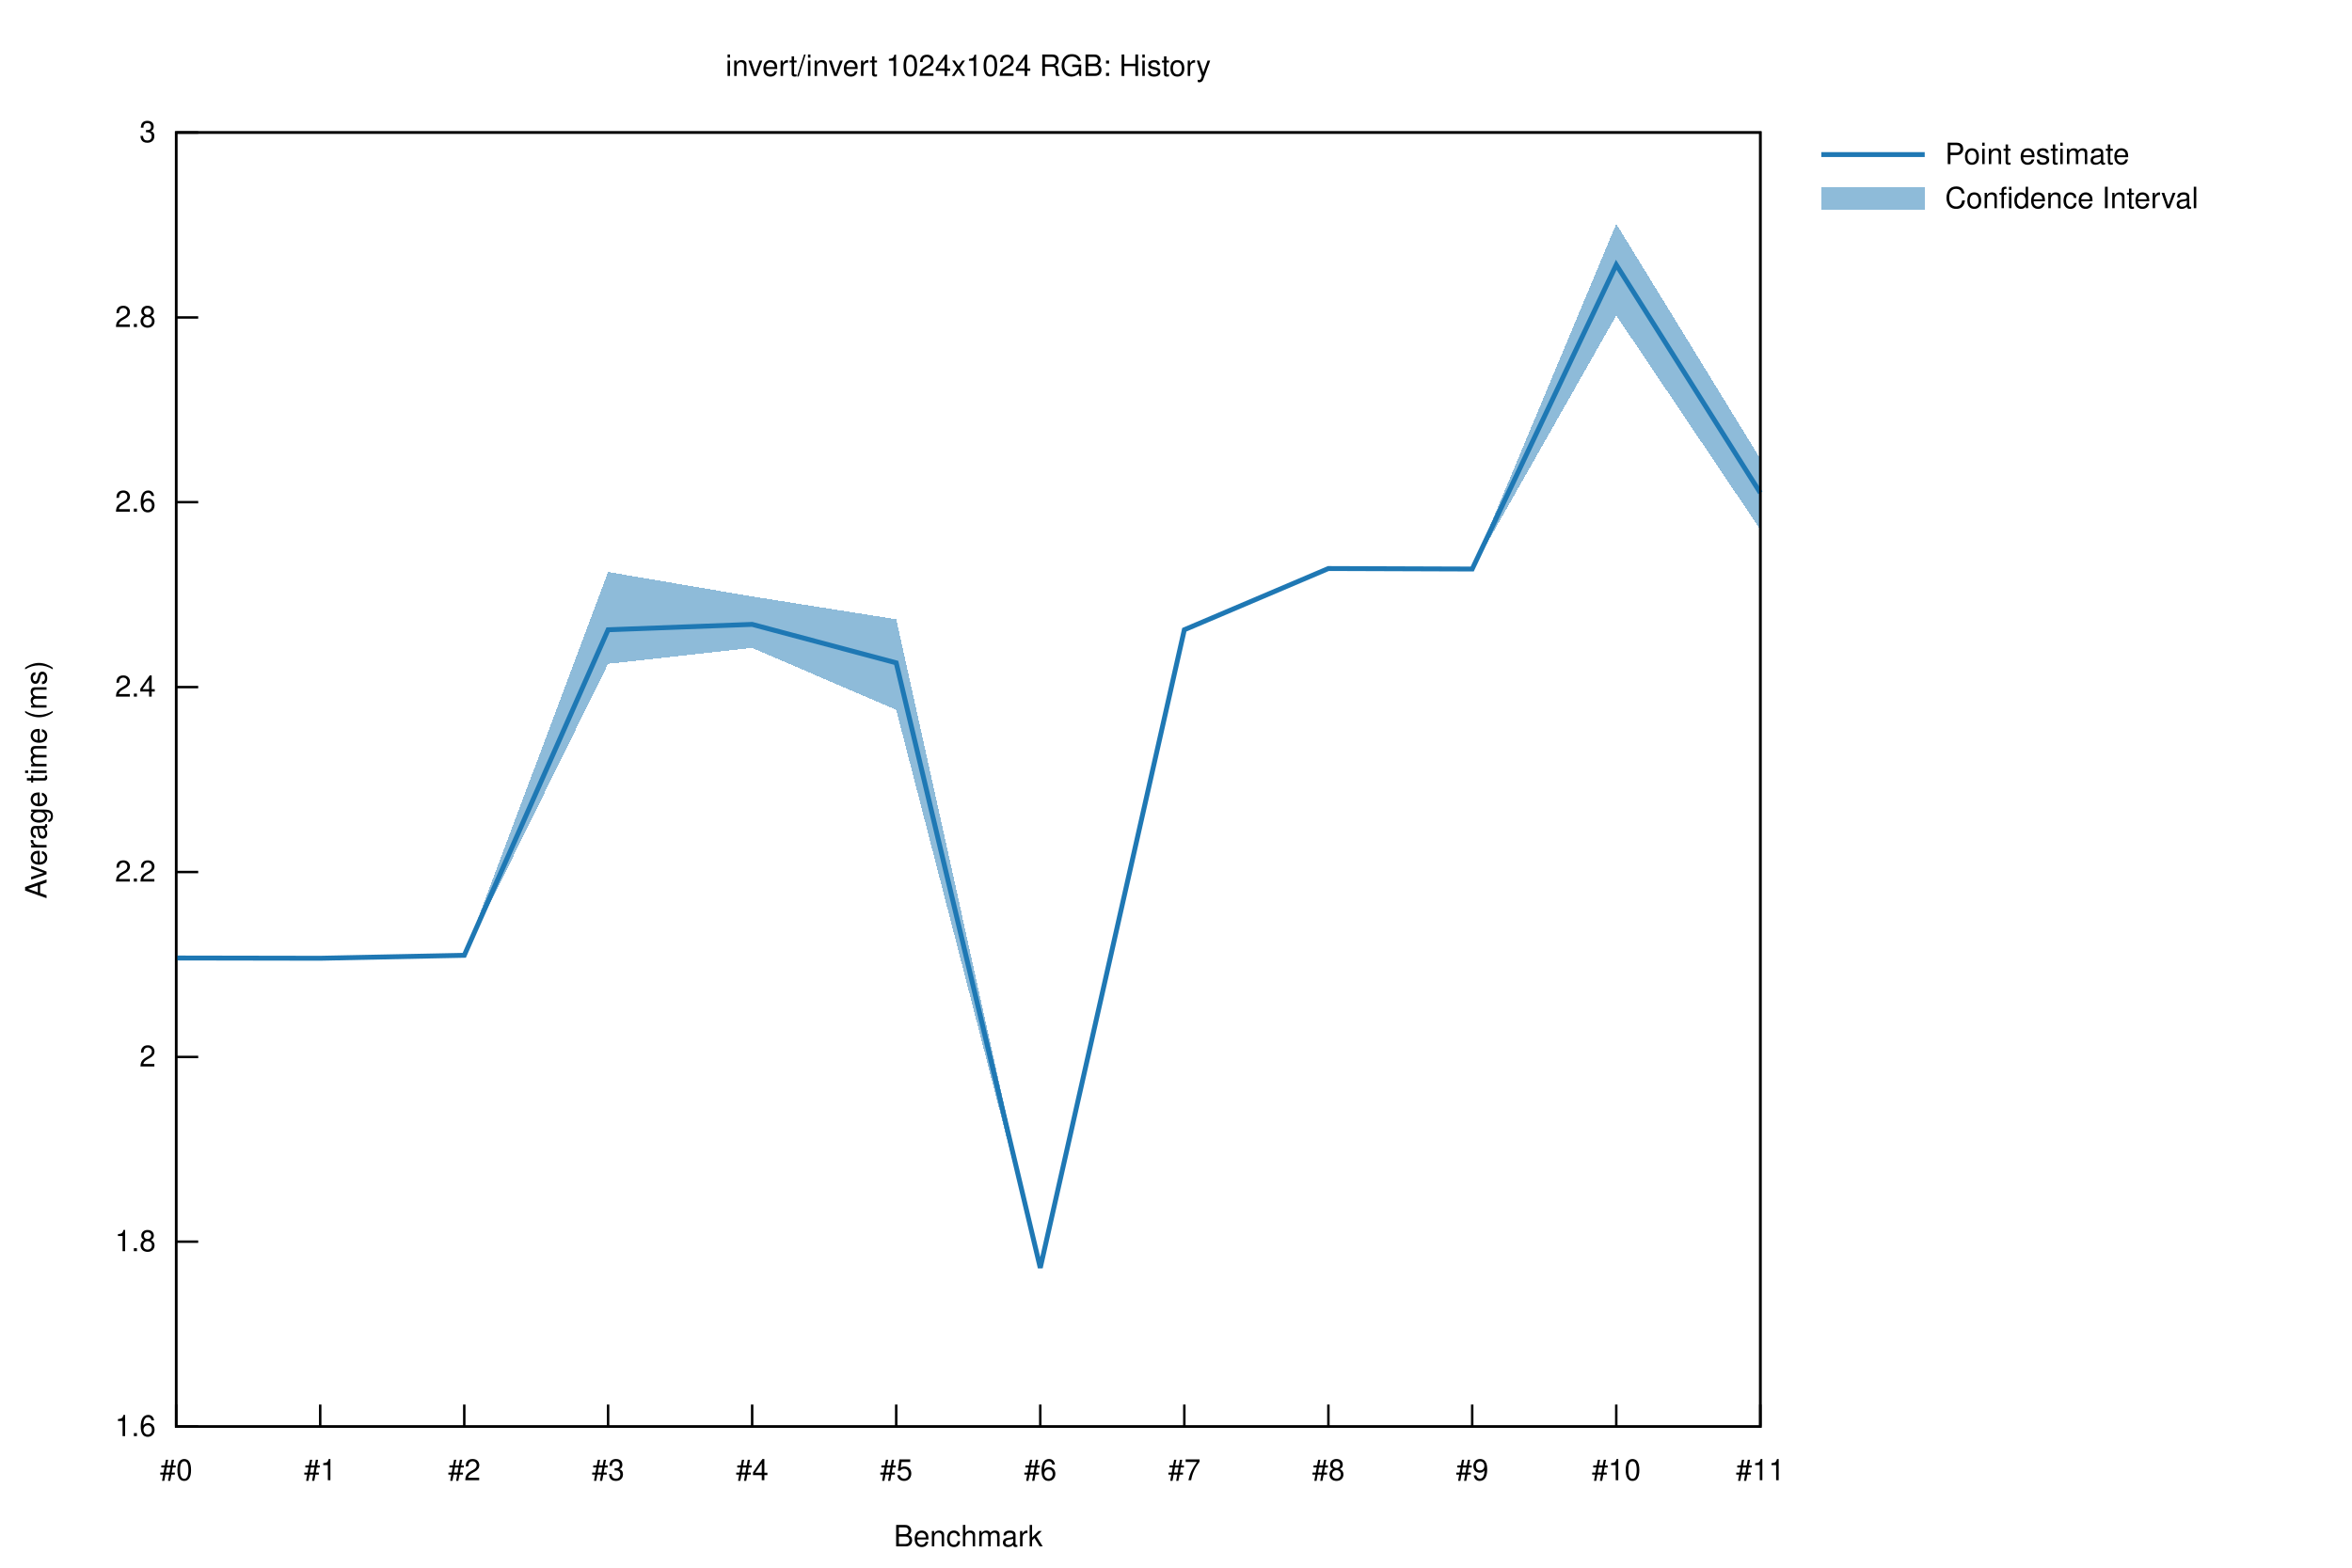
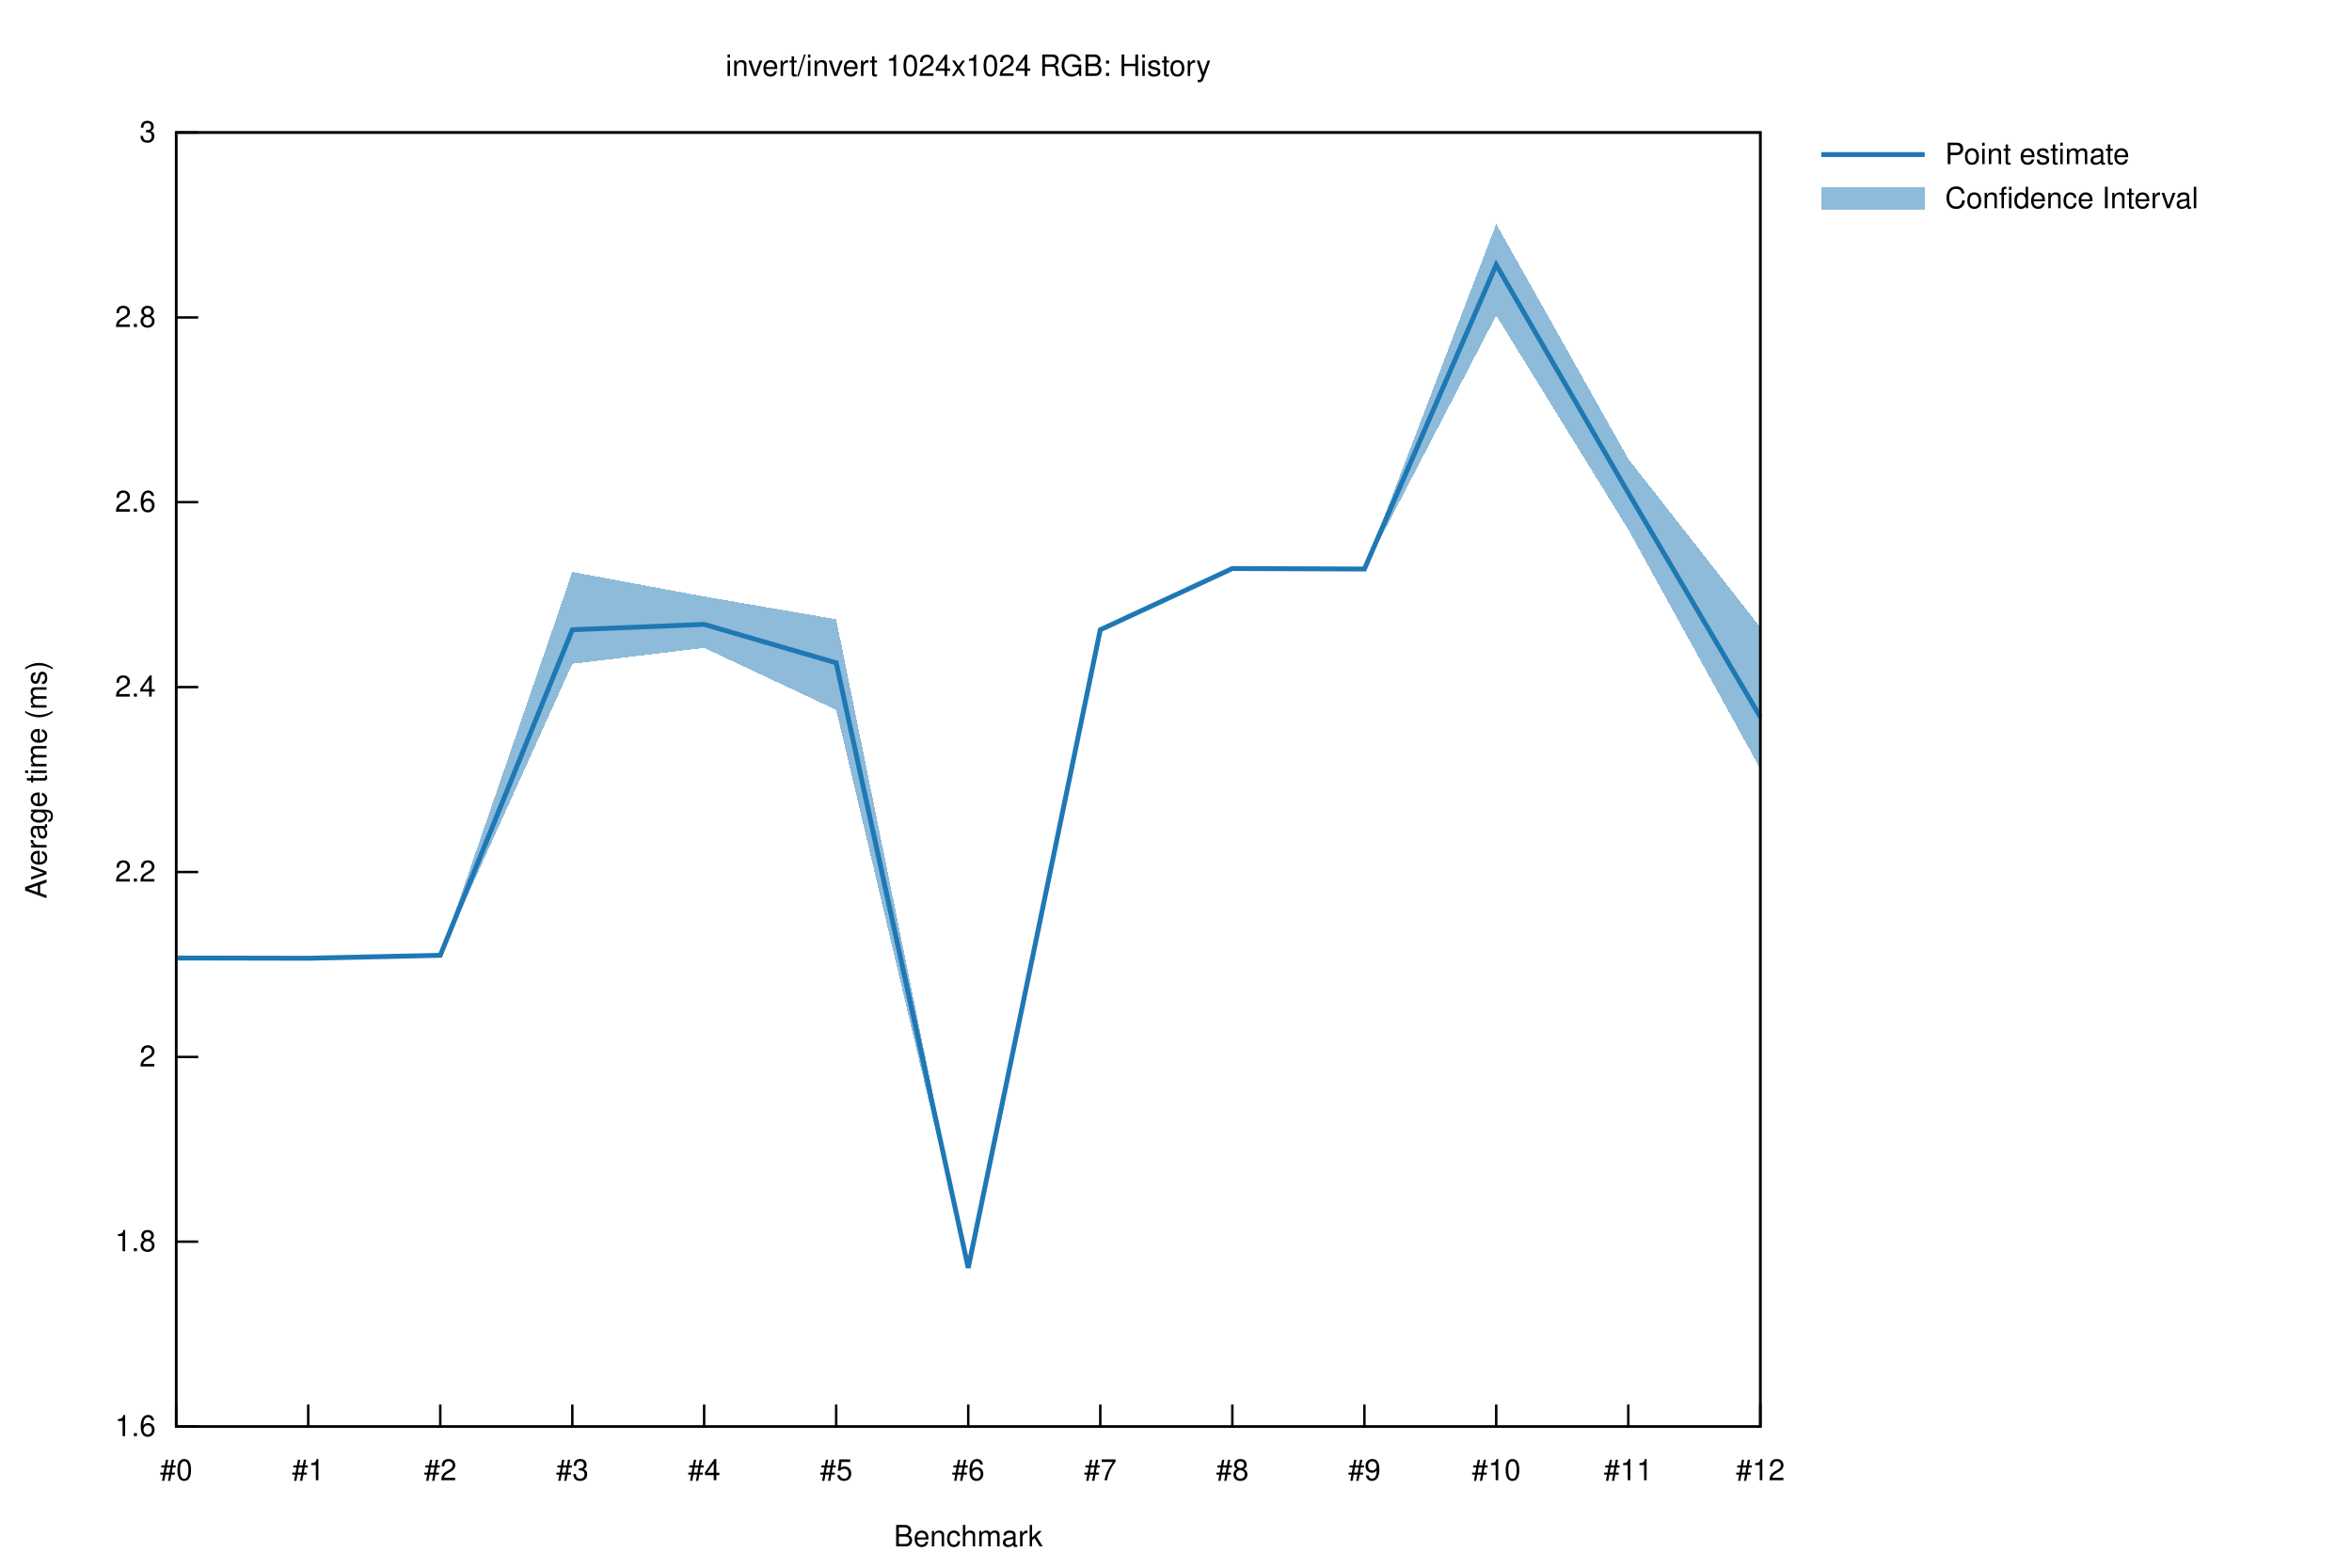
<svg xmlns="http://www.w3.org/2000/svg" xmlns:xlink="http://www.w3.org/1999/xlink" viewBox="0 0 960 640">
  <g id="gnuplot_canvas">
    <rect x="0" y="0" width="960" height="640" fill="none" />
    <defs>
      <circle id="gpDot" r="0.5" stroke-width="0.5" stroke="currentColor" />
      <path id="gpPt0" stroke-width="0.222" stroke="currentColor" d="M-1,0 h2 M0,-1 v2" />
      <path id="gpPt1" stroke-width="0.222" stroke="currentColor" d="M-1,-1 L1,1 M1,-1 L-1,1" />
      <path id="gpPt2" stroke-width="0.222" stroke="currentColor" d="M-1,0 L1,0 M0,-1 L0,1 M-1,-1 L1,1 M-1,1 L1,-1" />
      <rect id="gpPt3" stroke-width="0.222" stroke="currentColor" x="-1" y="-1" width="2" height="2" />
      <rect id="gpPt4" stroke-width="0.222" stroke="currentColor" fill="currentColor" x="-1" y="-1" width="2" height="2" />
      <circle id="gpPt5" stroke-width="0.222" stroke="currentColor" cx="0" cy="0" r="1" />
      <use xlink:href="#gpPt5" id="gpPt6" fill="currentColor" stroke="none" />
      <path id="gpPt7" stroke-width="0.222" stroke="currentColor" d="M0,-1.33 L-1.33,0.67 L1.33,0.67 z" />
      <use xlink:href="#gpPt7" id="gpPt8" fill="currentColor" stroke="none" />
      <use xlink:href="#gpPt7" id="gpPt9" stroke="currentColor" transform="rotate(180)" />
      <use xlink:href="#gpPt9" id="gpPt10" fill="currentColor" stroke="none" />
      <use xlink:href="#gpPt3" id="gpPt11" stroke="currentColor" transform="rotate(45)" />
      <use xlink:href="#gpPt11" id="gpPt12" fill="currentColor" stroke="none" />
      <path id="gpPt13" stroke-width="0.222" stroke="currentColor" d="M0,1.330 L1.265,0.411 L0.782,-1.067 L-0.782,-1.076 L-1.265,0.411 z" />
      <use xlink:href="#gpPt13" id="gpPt14" fill="currentColor" stroke="none" />
      <filter id="textbox" filterUnits="objectBoundingBox" x="0" y="0" height="1" width="1">
        <feFlood flood-color="white" flood-opacity="1" result="bgnd" />
        <feComposite in="SourceGraphic" in2="bgnd" operator="atop" />
      </filter>
      <filter id="greybox" filterUnits="objectBoundingBox" x="0" y="0" height="1" width="1">
        <feFlood flood-color="lightgrey" flood-opacity="1" result="grey" />
        <feComposite in="SourceGraphic" in2="grey" operator="atop" />
      </filter>
    </defs>
    <g fill="none" color="white" stroke="currentColor" stroke-width="1.00" stroke-linecap="butt" stroke-linejoin="miter">
</g>
    <g fill="none" color="black" stroke="currentColor" stroke-width="1.00" stroke-linecap="butt" stroke-linejoin="miter">
      <path stroke="black" d="M71.9,582.4 L80.9,582.4  " />
      <g transform="translate(63.6,586.3)" stroke="none" fill="black" font-family="Helvetica" font-size="12.00" text-anchor="end">
        <text>
          <tspan font-family="Helvetica"> 1.6</tspan>
        </text>
      </g>
    </g>
    <g fill="none" color="black" stroke="currentColor" stroke-width="1.00" stroke-linecap="butt" stroke-linejoin="miter">
      <path stroke="black" d="M71.9,506.9 L80.9,506.9  " />
      <g transform="translate(63.6,510.8)" stroke="none" fill="black" font-family="Helvetica" font-size="12.00" text-anchor="end">
        <text>
          <tspan font-family="Helvetica"> 1.8</tspan>
        </text>
      </g>
    </g>
    <g fill="none" color="black" stroke="currentColor" stroke-width="1.00" stroke-linecap="butt" stroke-linejoin="miter">
      <path stroke="black" d="M71.9,431.5 L80.9,431.5  " />
      <g transform="translate(63.6,435.4)" stroke="none" fill="black" font-family="Helvetica" font-size="12.00" text-anchor="end">
        <text>
          <tspan font-family="Helvetica"> 2</tspan>
        </text>
      </g>
    </g>
    <g fill="none" color="black" stroke="currentColor" stroke-width="1.00" stroke-linecap="butt" stroke-linejoin="miter">
      <path stroke="black" d="M71.9,356.0 L80.9,356.0  " />
      <g transform="translate(63.6,359.9)" stroke="none" fill="black" font-family="Helvetica" font-size="12.00" text-anchor="end">
        <text>
          <tspan font-family="Helvetica"> 2.2</tspan>
        </text>
      </g>
    </g>
    <g fill="none" color="black" stroke="currentColor" stroke-width="1.00" stroke-linecap="butt" stroke-linejoin="miter">
      <path stroke="black" d="M71.9,280.5 L80.9,280.5  " />
      <g transform="translate(63.6,284.4)" stroke="none" fill="black" font-family="Helvetica" font-size="12.00" text-anchor="end">
        <text>
          <tspan font-family="Helvetica"> 2.4</tspan>
        </text>
      </g>
    </g>
    <g fill="none" color="black" stroke="currentColor" stroke-width="1.00" stroke-linecap="butt" stroke-linejoin="miter">
      <path stroke="black" d="M71.9,205.0 L80.9,205.0  " />
      <g transform="translate(63.6,208.9)" stroke="none" fill="black" font-family="Helvetica" font-size="12.00" text-anchor="end">
        <text>
          <tspan font-family="Helvetica"> 2.6</tspan>
        </text>
      </g>
    </g>
    <g fill="none" color="black" stroke="currentColor" stroke-width="1.00" stroke-linecap="butt" stroke-linejoin="miter">
      <path stroke="black" d="M71.9,129.6 L80.9,129.6  " />
      <g transform="translate(63.6,133.5)" stroke="none" fill="black" font-family="Helvetica" font-size="12.00" text-anchor="end">
        <text>
          <tspan font-family="Helvetica"> 2.8</tspan>
        </text>
      </g>
    </g>
    <g fill="none" color="black" stroke="currentColor" stroke-width="1.00" stroke-linecap="butt" stroke-linejoin="miter">
      <path stroke="black" d="M71.9,54.1 L80.9,54.1  " />
      <g transform="translate(63.6,58.0)" stroke="none" fill="black" font-family="Helvetica" font-size="12.00" text-anchor="end">
        <text>
          <tspan font-family="Helvetica"> 3</tspan>
        </text>
      </g>
    </g>
    <g fill="none" color="black" stroke="currentColor" stroke-width="1.00" stroke-linecap="butt" stroke-linejoin="miter">
      <path stroke="black" d="M71.9,582.4 L71.9,573.4  " />
      <g transform="translate(71.9,604.3)" stroke="none" fill="black" font-family="Helvetica" font-size="12.00" text-anchor="middle">
        <text>
          <tspan font-family="Helvetica">#0</tspan>
        </text>
      </g>
    </g>
    <g fill="none" color="black" stroke="currentColor" stroke-width="1.00" stroke-linecap="butt" stroke-linejoin="miter">
-       <path stroke="black" d="M130.7,582.4 L130.7,573.4  " />
-       <g transform="translate(130.7,604.3)" stroke="none" fill="black" font-family="Helvetica" font-size="12.00" text-anchor="middle">
+       <path stroke="black" d="M125.8,582.4 L125.8,573.4  " />
+       <g transform="translate(125.8,604.3)" stroke="none" fill="black" font-family="Helvetica" font-size="12.00" text-anchor="middle">
        <text>
          <tspan font-family="Helvetica">#1</tspan>
        </text>
      </g>
    </g>
    <g fill="none" color="black" stroke="currentColor" stroke-width="1.00" stroke-linecap="butt" stroke-linejoin="miter">
-       <path stroke="black" d="M189.5,582.4 L189.5,573.4  " />
-       <g transform="translate(189.5,604.3)" stroke="none" fill="black" font-family="Helvetica" font-size="12.00" text-anchor="middle">
+       <path stroke="black" d="M179.7,582.4 L179.7,573.4  " />
+       <g transform="translate(179.7,604.3)" stroke="none" fill="black" font-family="Helvetica" font-size="12.00" text-anchor="middle">
        <text>
          <tspan font-family="Helvetica">#2</tspan>
        </text>
      </g>
    </g>
    <g fill="none" color="black" stroke="currentColor" stroke-width="1.00" stroke-linecap="butt" stroke-linejoin="miter">
-       <path stroke="black" d="M248.2,582.4 L248.2,573.4  " />
-       <g transform="translate(248.2,604.3)" stroke="none" fill="black" font-family="Helvetica" font-size="12.00" text-anchor="middle">
+       <path stroke="black" d="M233.6,582.4 L233.6,573.4  " />
+       <g transform="translate(233.6,604.3)" stroke="none" fill="black" font-family="Helvetica" font-size="12.00" text-anchor="middle">
        <text>
          <tspan font-family="Helvetica">#3</tspan>
        </text>
      </g>
    </g>
    <g fill="none" color="black" stroke="currentColor" stroke-width="1.00" stroke-linecap="butt" stroke-linejoin="miter">
-       <path stroke="black" d="M307.0,582.4 L307.0,573.4  " />
-       <g transform="translate(307.0,604.3)" stroke="none" fill="black" font-family="Helvetica" font-size="12.00" text-anchor="middle">
+       <path stroke="black" d="M287.4,582.4 L287.4,573.4  " />
+       <g transform="translate(287.4,604.3)" stroke="none" fill="black" font-family="Helvetica" font-size="12.00" text-anchor="middle">
        <text>
          <tspan font-family="Helvetica">#4</tspan>
        </text>
      </g>
    </g>
    <g fill="none" color="black" stroke="currentColor" stroke-width="1.00" stroke-linecap="butt" stroke-linejoin="miter">
-       <path stroke="black" d="M365.8,582.4 L365.8,573.4  " />
-       <g transform="translate(365.8,604.3)" stroke="none" fill="black" font-family="Helvetica" font-size="12.00" text-anchor="middle">
+       <path stroke="black" d="M341.3,582.4 L341.3,573.4  " />
+       <g transform="translate(341.3,604.3)" stroke="none" fill="black" font-family="Helvetica" font-size="12.00" text-anchor="middle">
        <text>
          <tspan font-family="Helvetica">#5</tspan>
        </text>
      </g>
    </g>
    <g fill="none" color="black" stroke="currentColor" stroke-width="1.00" stroke-linecap="butt" stroke-linejoin="miter">
-       <path stroke="black" d="M424.6,582.4 L424.6,573.4  " />
-       <g transform="translate(424.6,604.3)" stroke="none" fill="black" font-family="Helvetica" font-size="12.00" text-anchor="middle">
+       <path stroke="black" d="M395.2,582.4 L395.2,573.4  " />
+       <g transform="translate(395.2,604.3)" stroke="none" fill="black" font-family="Helvetica" font-size="12.00" text-anchor="middle">
        <text>
          <tspan font-family="Helvetica">#6</tspan>
        </text>
      </g>
    </g>
    <g fill="none" color="black" stroke="currentColor" stroke-width="1.00" stroke-linecap="butt" stroke-linejoin="miter">
-       <path stroke="black" d="M483.4,582.4 L483.4,573.4  " />
-       <g transform="translate(483.4,604.3)" stroke="none" fill="black" font-family="Helvetica" font-size="12.00" text-anchor="middle">
+       <path stroke="black" d="M449.1,582.4 L449.1,573.4  " />
+       <g transform="translate(449.1,604.3)" stroke="none" fill="black" font-family="Helvetica" font-size="12.00" text-anchor="middle">
        <text>
          <tspan font-family="Helvetica">#7</tspan>
        </text>
      </g>
    </g>
    <g fill="none" color="black" stroke="currentColor" stroke-width="1.00" stroke-linecap="butt" stroke-linejoin="miter">
-       <path stroke="black" d="M542.2,582.4 L542.2,573.4  " />
-       <g transform="translate(542.2,604.3)" stroke="none" fill="black" font-family="Helvetica" font-size="12.00" text-anchor="middle">
+       <path stroke="black" d="M503.0,582.4 L503.0,573.4  " />
+       <g transform="translate(503.0,604.3)" stroke="none" fill="black" font-family="Helvetica" font-size="12.00" text-anchor="middle">
        <text>
          <tspan font-family="Helvetica">#8</tspan>
        </text>
      </g>
    </g>
    <g fill="none" color="black" stroke="currentColor" stroke-width="1.00" stroke-linecap="butt" stroke-linejoin="miter">
-       <path stroke="black" d="M600.9,582.4 L600.9,573.4  " />
-       <g transform="translate(600.9,604.3)" stroke="none" fill="black" font-family="Helvetica" font-size="12.00" text-anchor="middle">
+       <path stroke="black" d="M556.9,582.4 L556.9,573.4  " />
+       <g transform="translate(556.9,604.3)" stroke="none" fill="black" font-family="Helvetica" font-size="12.00" text-anchor="middle">
        <text>
          <tspan font-family="Helvetica">#9</tspan>
        </text>
      </g>
    </g>
    <g fill="none" color="black" stroke="currentColor" stroke-width="1.00" stroke-linecap="butt" stroke-linejoin="miter">
-       <path stroke="black" d="M659.7,582.4 L659.7,573.4  " />
-       <g transform="translate(659.7,604.3)" stroke="none" fill="black" font-family="Helvetica" font-size="12.00" text-anchor="middle">
+       <path stroke="black" d="M610.7,582.4 L610.7,573.4  " />
+       <g transform="translate(610.7,604.3)" stroke="none" fill="black" font-family="Helvetica" font-size="12.00" text-anchor="middle">
        <text>
          <tspan font-family="Helvetica">#10</tspan>
+         </text>
+       </g>
+     </g>
+     <g fill="none" color="black" stroke="currentColor" stroke-width="1.00" stroke-linecap="butt" stroke-linejoin="miter">
+       <path stroke="black" d="M664.6,582.4 L664.6,573.4  " />
+       <g transform="translate(664.6,604.3)" stroke="none" fill="black" font-family="Helvetica" font-size="12.00" text-anchor="middle">
+         <text>
+           <tspan font-family="Helvetica">#11</tspan>
        </text>
      </g>
    </g>
    <g fill="none" color="black" stroke="currentColor" stroke-width="1.00" stroke-linecap="butt" stroke-linejoin="miter">
      <path stroke="black" d="M718.5,582.4 L718.5,573.4  " />
      <g transform="translate(718.5,604.3)" stroke="none" fill="black" font-family="Helvetica" font-size="12.00" text-anchor="middle">
        <text>
-           <tspan font-family="Helvetica">#11</tspan>
+           <tspan font-family="Helvetica">#12</tspan>
        </text>
      </g>
    </g>
    <g fill="none" color="black" stroke="currentColor" stroke-width="1.00" stroke-linecap="butt" stroke-linejoin="miter">
</g>
    <g fill="none" color="black" stroke="currentColor" stroke-width="1.00" stroke-linecap="butt" stroke-linejoin="miter">
      <path stroke="black" d="M71.9,54.1 L71.9,582.4 L718.5,582.4 L718.5,54.1 L71.9,54.1 Z  " />
    </g>
    <g fill="none" color="black" stroke="currentColor" stroke-width="1.00" stroke-linecap="butt" stroke-linejoin="miter">
      <g transform="translate(19.0,318.3) rotate(270)" stroke="none" fill="black" font-family="Helvetica" font-size="12.00" text-anchor="middle">
        <text>
          <tspan font-family="Helvetica">Average time (ms)</tspan>
        </text>
      </g>
    </g>
    <g fill="none" color="black" stroke="currentColor" stroke-width="1.00" stroke-linecap="butt" stroke-linejoin="miter">
      <g transform="translate(395.2,631.3)" stroke="none" fill="black" font-family="Helvetica" font-size="12.00" text-anchor="middle">
        <text>
          <tspan font-family="Helvetica">Benchmark</tspan>
        </text>
      </g>
    </g>
    <g fill="none" color="black" stroke="currentColor" stroke-width="1.00" stroke-linecap="butt" stroke-linejoin="miter">
      <g transform="translate(395.2,31.0)" stroke="none" fill="black" font-family="Helvetica" font-size="12.00" text-anchor="middle">
        <text>
          <tspan font-family="Helvetica">invert/invert 1024x1024 RGB: History</tspan>
        </text>
      </g>
    </g>
    <g fill="none" color="black" stroke="currentColor" stroke-width="1.00" stroke-linecap="butt" stroke-linejoin="miter">
</g>
    <g id="gnuplot_plot_1">
      <g fill="none" color="white" stroke="currentColor" stroke-width="2.00" stroke-linecap="butt" stroke-linejoin="miter">
</g>
      <g fill="none" color="black" stroke="currentColor" stroke-width="2.00" stroke-linecap="butt" stroke-linejoin="miter">
        <g transform="translate(793.9,67.0)" stroke="none" fill="black" font-family="Helvetica" font-size="12.00" text-anchor="start">
          <text>
            <tspan font-family="Helvetica">Point estimate</tspan>
          </text>
        </g>
      </g>
      <g fill="none" color="black" stroke="currentColor" stroke-width="2.00" stroke-linecap="butt" stroke-linejoin="miter">
-         <path stroke="rgb( 31, 120, 180)" d="M743.4,63.1 L785.6,63.1 M71.9,391.1 L130.7,391.2 L189.5,390.0 L248.2,257.1 L307.0,254.9 L365.8,270.6   L424.6,517.6 L483.4,257.1 L542.2,232.1 L600.9,232.3 L659.7,108.1 L718.5,201.2  " />
+         <path stroke="rgb( 31, 120, 180)" d="M743.4,63.1 L785.6,63.1 M71.9,391.1 L125.8,391.2 L179.7,390.0 L233.6,257.1 L287.4,254.9 L341.3,270.6   L395.2,517.6 L449.1,257.1 L503.0,232.1 L556.9,232.3 L610.7,108.1 L664.6,201.2 L718.5,292.7  " />
      </g>
    </g>
    <g id="gnuplot_plot_2">
      <g fill="none" color="white" stroke="rgb( 31, 120, 180)" stroke-width="1.00" stroke-linecap="butt" stroke-linejoin="miter">
</g>
      <g fill="none" color="black" stroke="currentColor" stroke-width="1.00" stroke-linecap="butt" stroke-linejoin="miter">
        <g transform="translate(793.9,85.0)" stroke="none" fill="black" font-family="Helvetica" font-size="12.00" text-anchor="start">
          <text>
            <tspan font-family="Helvetica">Confidence Interval</tspan>
          </text>
        </g>
      </g>
      <g fill="none" color="black" stroke="currentColor" stroke-width="1.00" stroke-linecap="butt" stroke-linejoin="miter">
        <g stroke="none" shape-rendering="crispEdges">
          <polygon fill="rgb( 31, 120, 180)" fill-opacity="0.5" points="743.4,85.6 785.6,85.6 785.6,76.6 743.4,76.6 " />
-           <polygon fill="rgb( 31, 120, 180)" fill-opacity="0.5" points="71.9,391.0 130.7,391.2 189.5,389.9 248.2,233.5 307.0,243.5 365.8,252.8 424.6,517.5 483.4,256.9 542.2,232.0 600.9,232.1 659.7,91.4 718.5,187.3 718.5,216.2 659.7,128.8 600.9,232.4 542.2,232.2 483.4,257.3 424.6,517.6 365.8,289.8 307.0,264.5 248.2,271.0 189.5,390.2 130.7,391.3 71.9,391.1 " />
+           <polygon fill="rgb( 31, 120, 180)" fill-opacity="0.5" points="71.9,391.0 125.8,391.2 179.7,389.9 233.6,233.5 287.4,243.5 341.3,252.8 395.2,517.5 449.1,256.9 503.0,232.0 556.9,232.1 610.7,91.4 664.6,187.3 718.5,256.1 718.5,313.9 664.6,216.2 610.7,128.8 556.9,232.4 503.0,232.2 449.1,257.3 395.2,517.6 341.3,289.8 287.4,264.5 233.6,271.0 179.7,390.2 125.8,391.3 71.9,391.1 " />
        </g>
      </g>
    </g>
    <g fill="none" color="white" stroke="rgb( 31, 120, 180)" stroke-width="2.00" stroke-linecap="butt" stroke-linejoin="miter">
</g>
    <g fill="none" color="black" stroke="currentColor" stroke-width="2.00" stroke-linecap="butt" stroke-linejoin="miter">
</g>
    <g fill="none" color="black" stroke="black" stroke-width="1.00" stroke-linecap="butt" stroke-linejoin="miter">
</g>
    <g fill="none" color="black" stroke="currentColor" stroke-width="1.00" stroke-linecap="butt" stroke-linejoin="miter">
      <path stroke="black" d="M71.9,54.1 L71.9,582.4 L718.5,582.4 L718.5,54.1 L71.9,54.1 Z  " />
    </g>
    <g fill="none" color="black" stroke="currentColor" stroke-width="1.00" stroke-linecap="butt" stroke-linejoin="miter">
</g>
  </g>
</svg>
